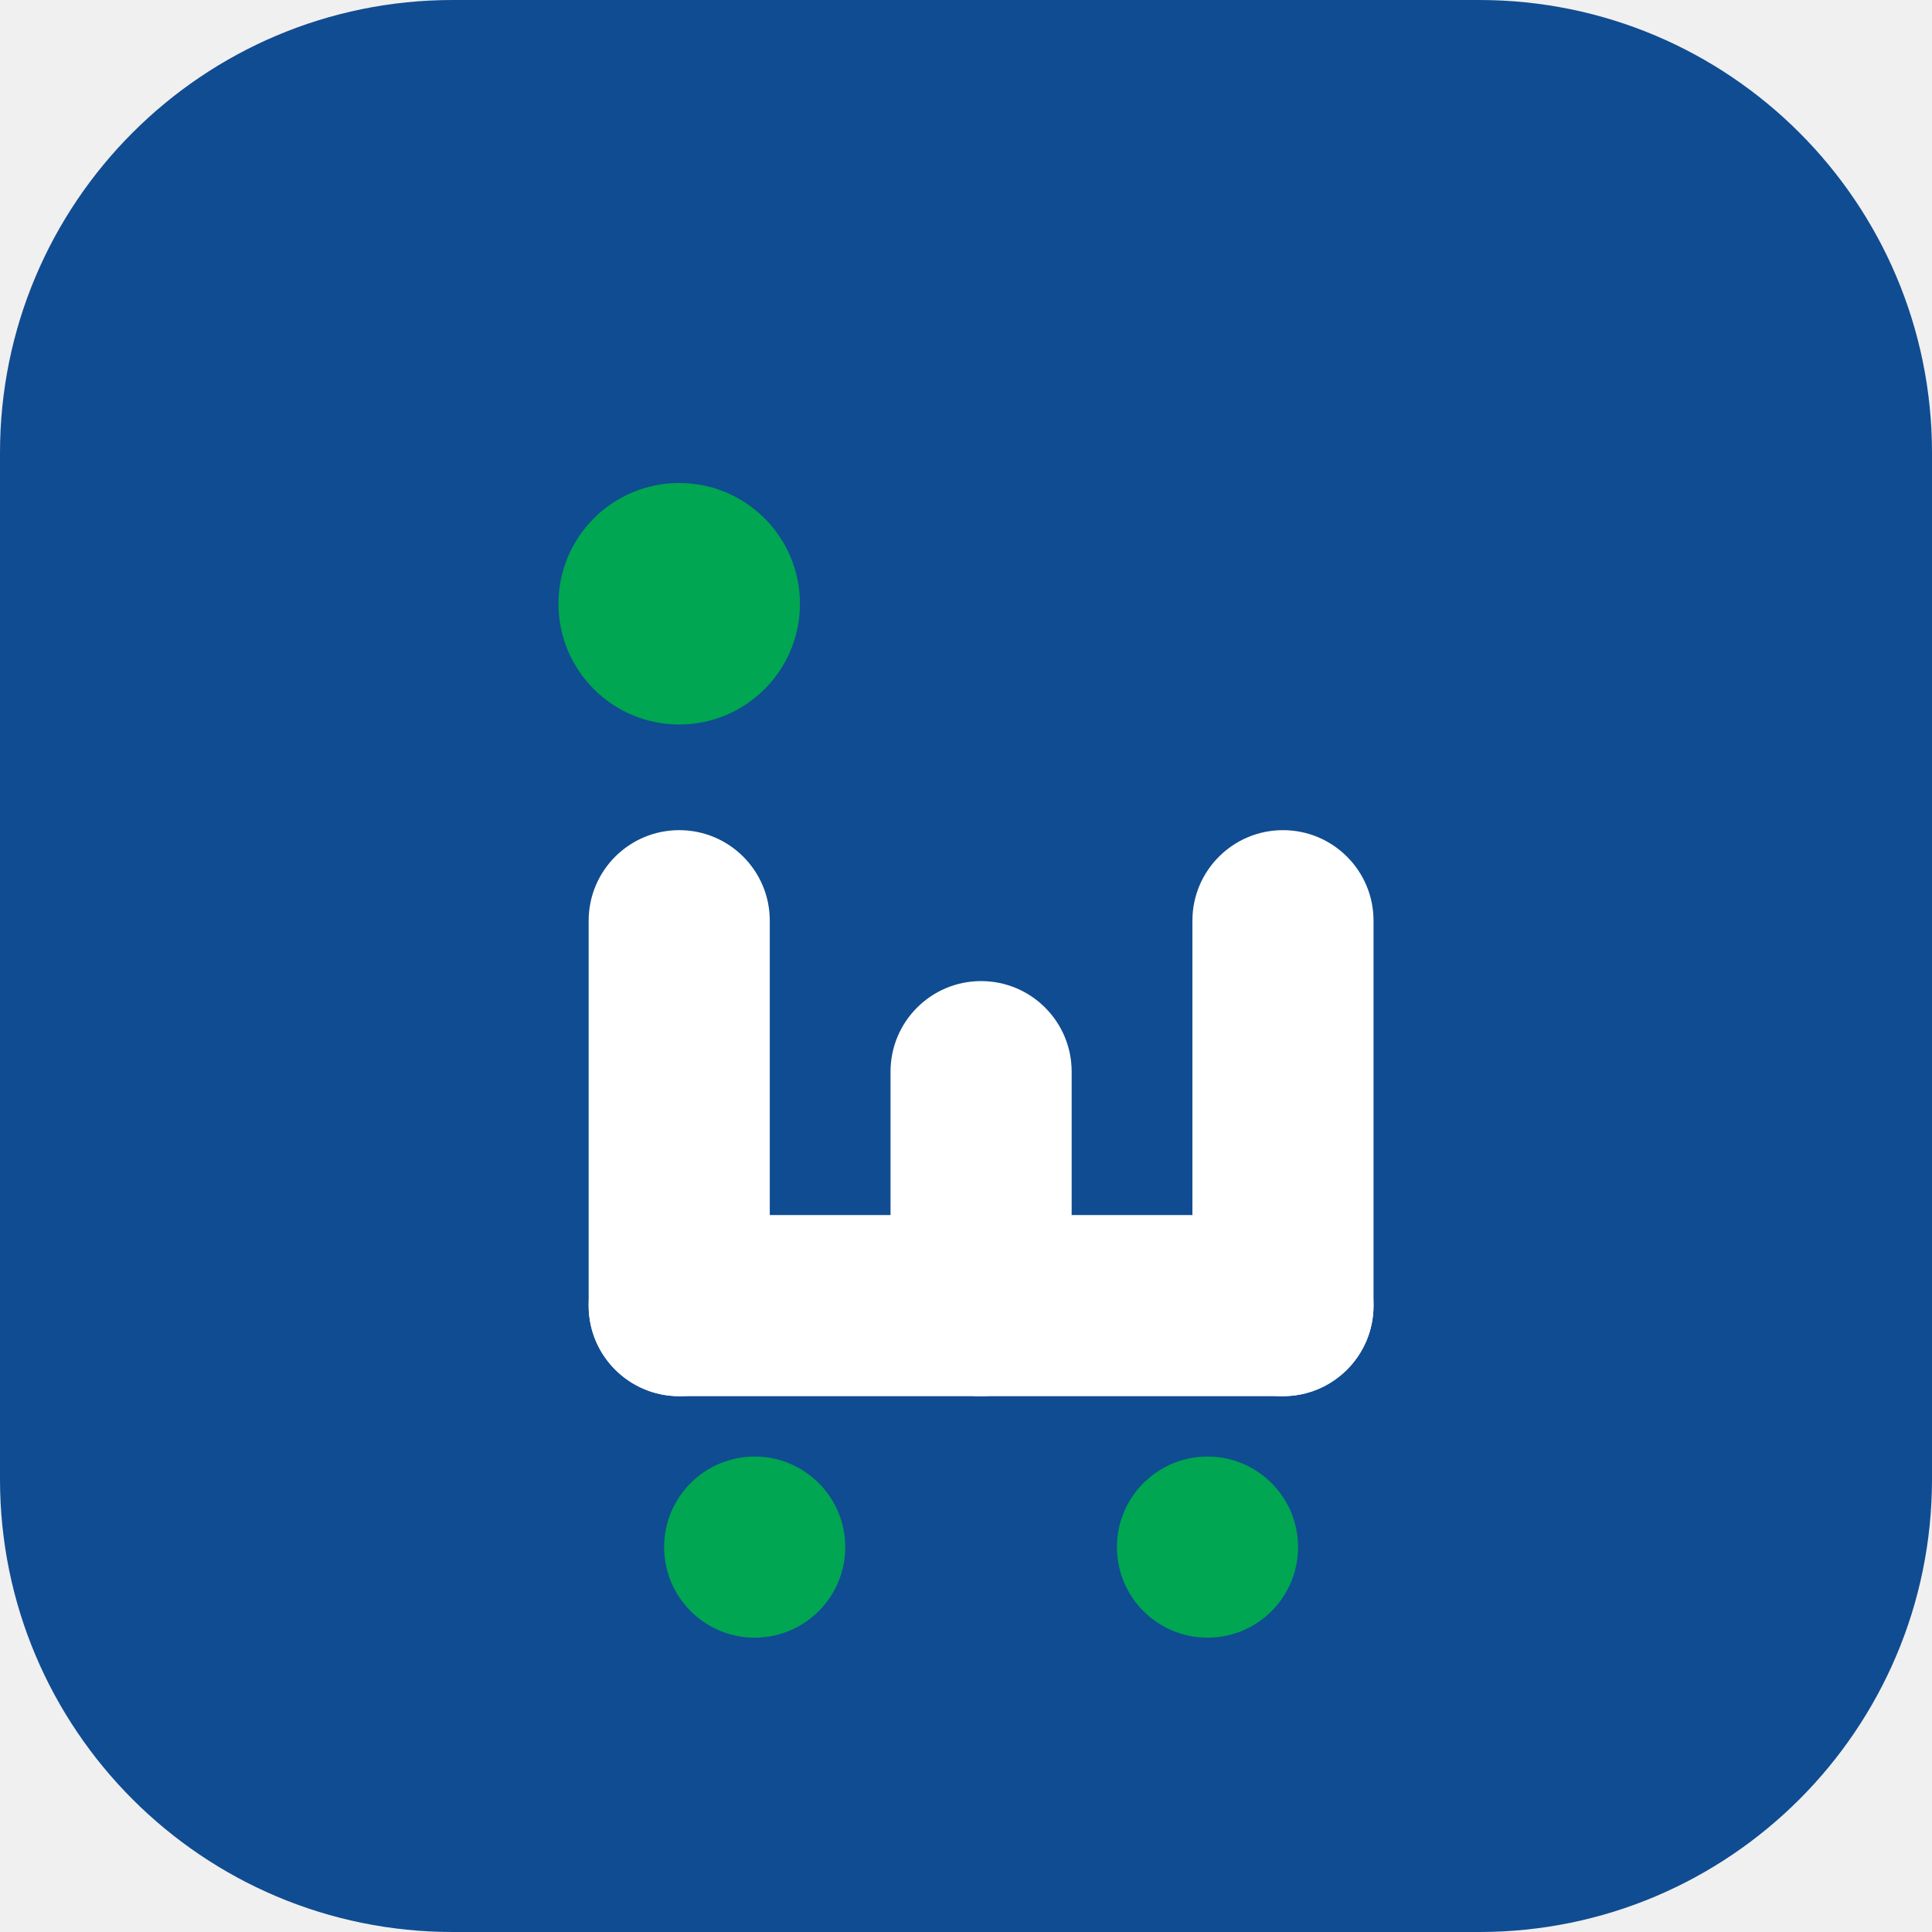
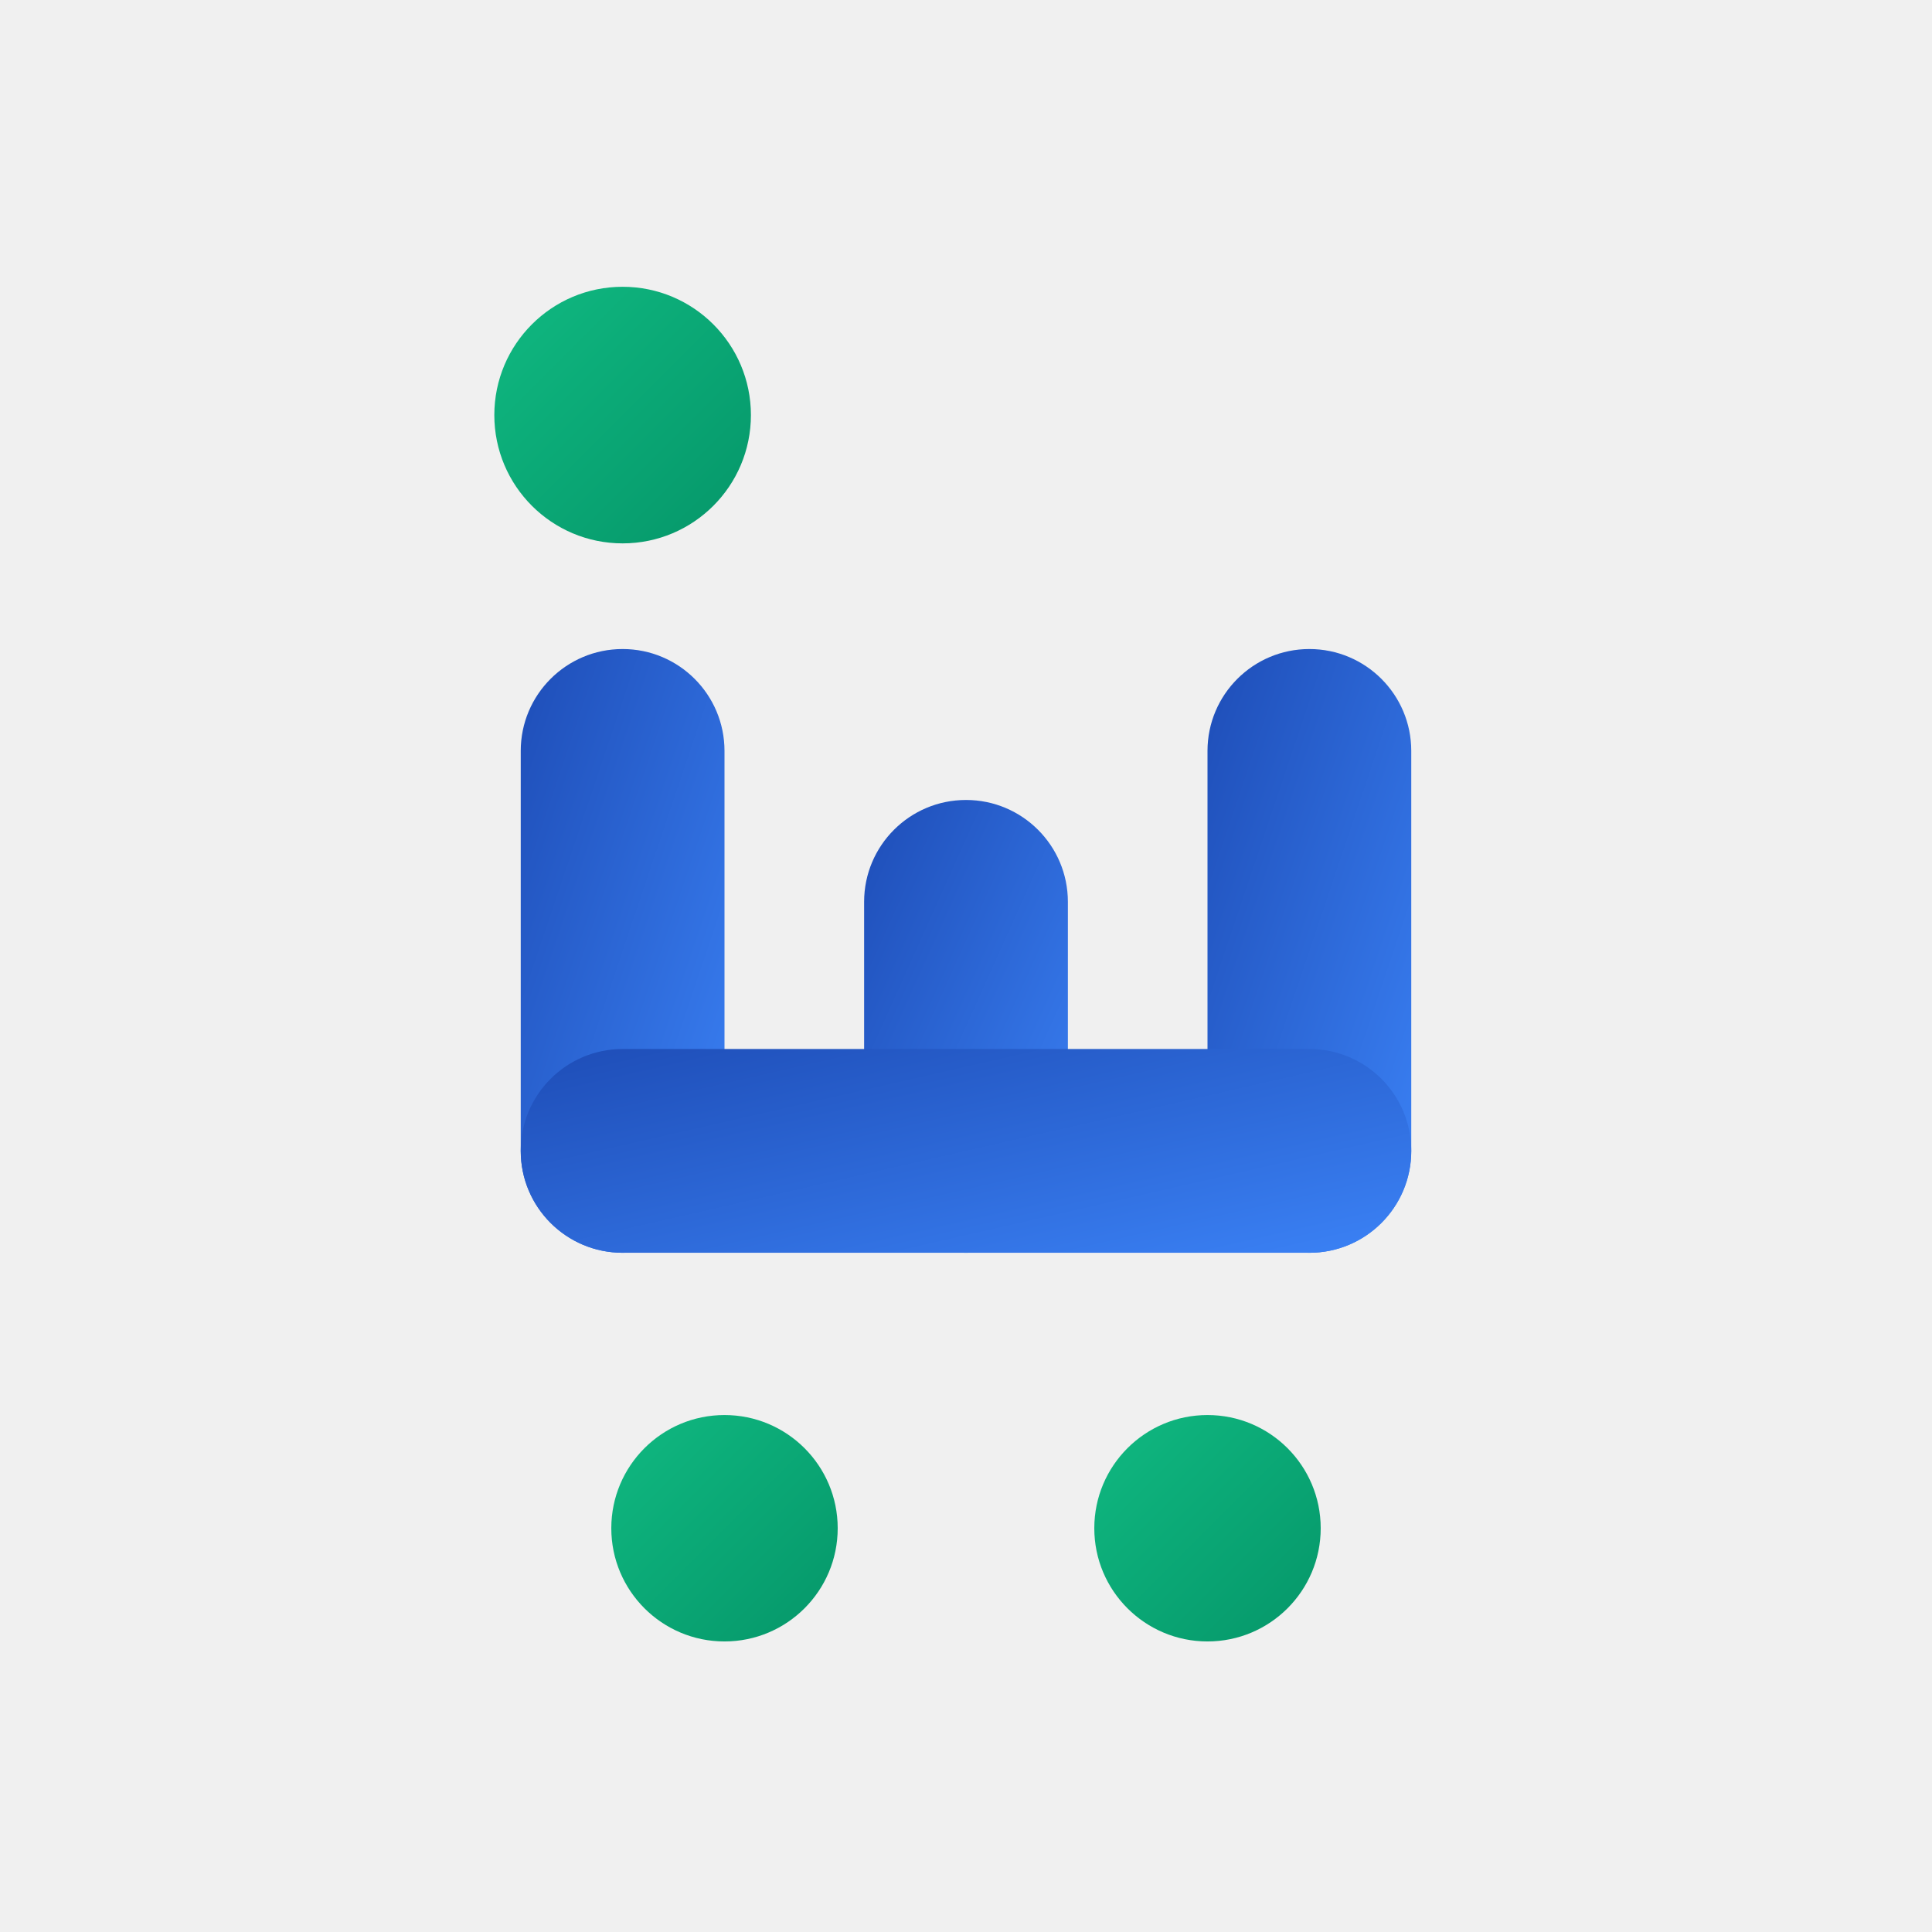
<svg xmlns="http://www.w3.org/2000/svg" viewBox="0 0 512 512">
-   <rect width="512" height="512" rx="120" fill="#104c91" />
-   <circle cx="180" cy="160" r="32" fill="#00a651" />
-   <rect x="156" y="220" width="48" height="150" rx="24" fill="#ffffff" />
-   <rect x="236" y="260" width="48" height="110" rx="24" fill="#ffffff" />
-   <rect x="316" y="220" width="48" height="150" rx="24" fill="#ffffff" />
-   <rect x="156" y="322" width="208" height="48" rx="24" fill="#ffffff" />
-   <circle cx="200" cy="410" r="24" fill="#00a651" />
-   <circle cx="320" cy="410" r="24" fill="#00a651" />
+   <defs>
+     <linearGradient id="blueGrad" x1="0%" y1="0%" x2="100%" y2="100%">
+       <stop offset="0%" stop-color="#1e4db7" />
+       <stop offset="100%" stop-color="#3b82f6" />
+     </linearGradient>
+     <linearGradient id="greenGrad" x1="0%" y1="0%" x2="100%" y2="100%">
+       <stop offset="0%" stop-color="#10b981" />
+       <stop offset="100%" stop-color="#059669" />
+     </linearGradient>
+   </defs>
+   <circle cx="165" cy="110" r="34" fill="url(#greenGrad)" />
+   <rect x="138" y="172" width="54" height="160" rx="27" fill="url(#blueGrad)" />
+   <rect x="229" y="212" width="54" height="120" rx="27" fill="url(#blueGrad)" />
+   <rect x="320" y="172" width="54" height="160" rx="27" fill="url(#blueGrad)" />
+   <rect x="138" y="278" width="236" height="54" rx="27" fill="url(#blueGrad)" />
+   <circle cx="192" cy="405" r="30" fill="url(#greenGrad)" />
+   <circle cx="320" cy="405" r="30" fill="url(#greenGrad)" />
</svg>
